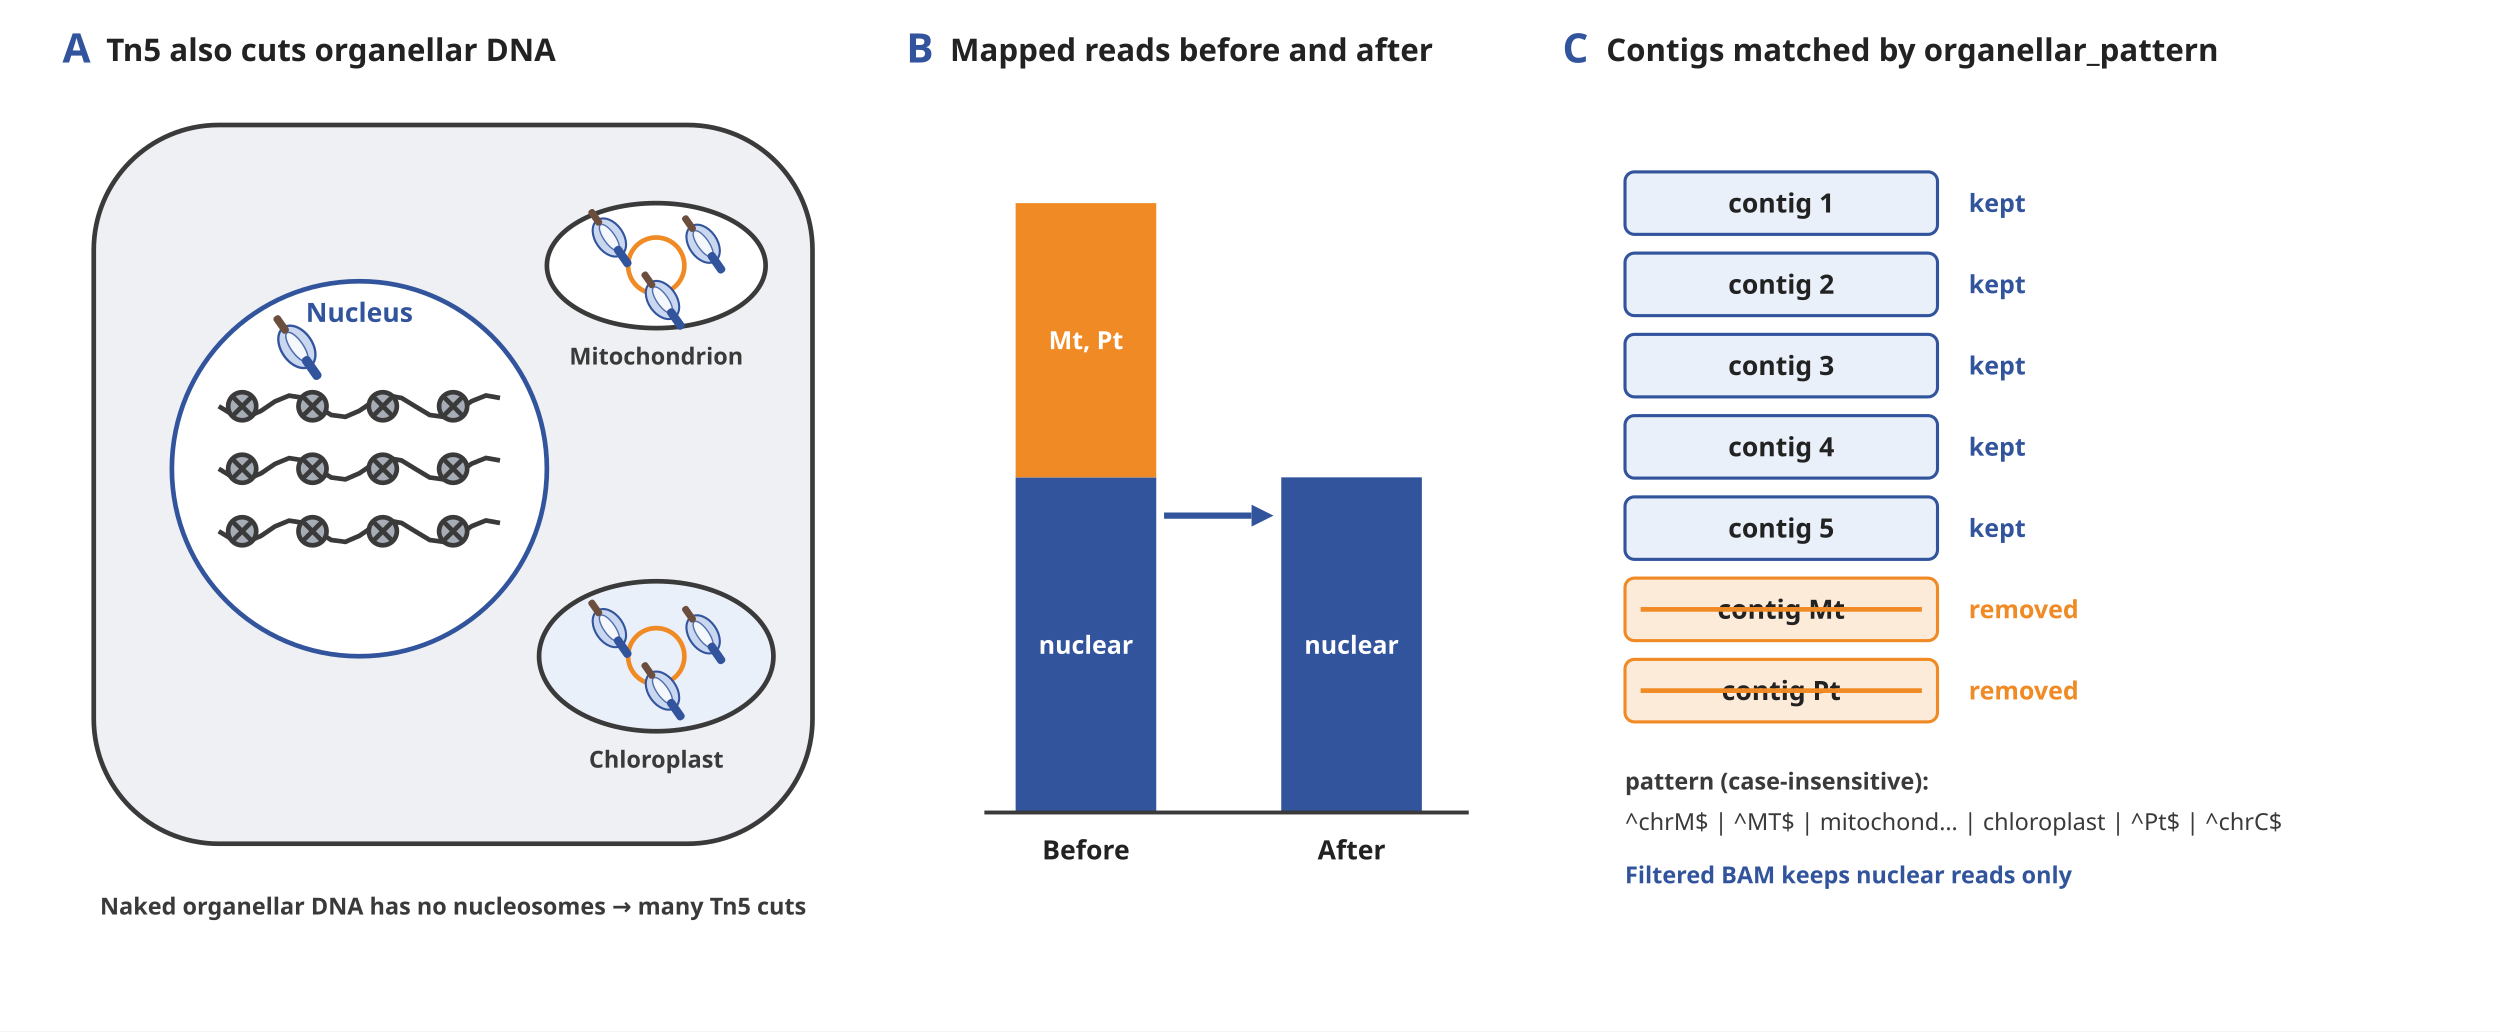
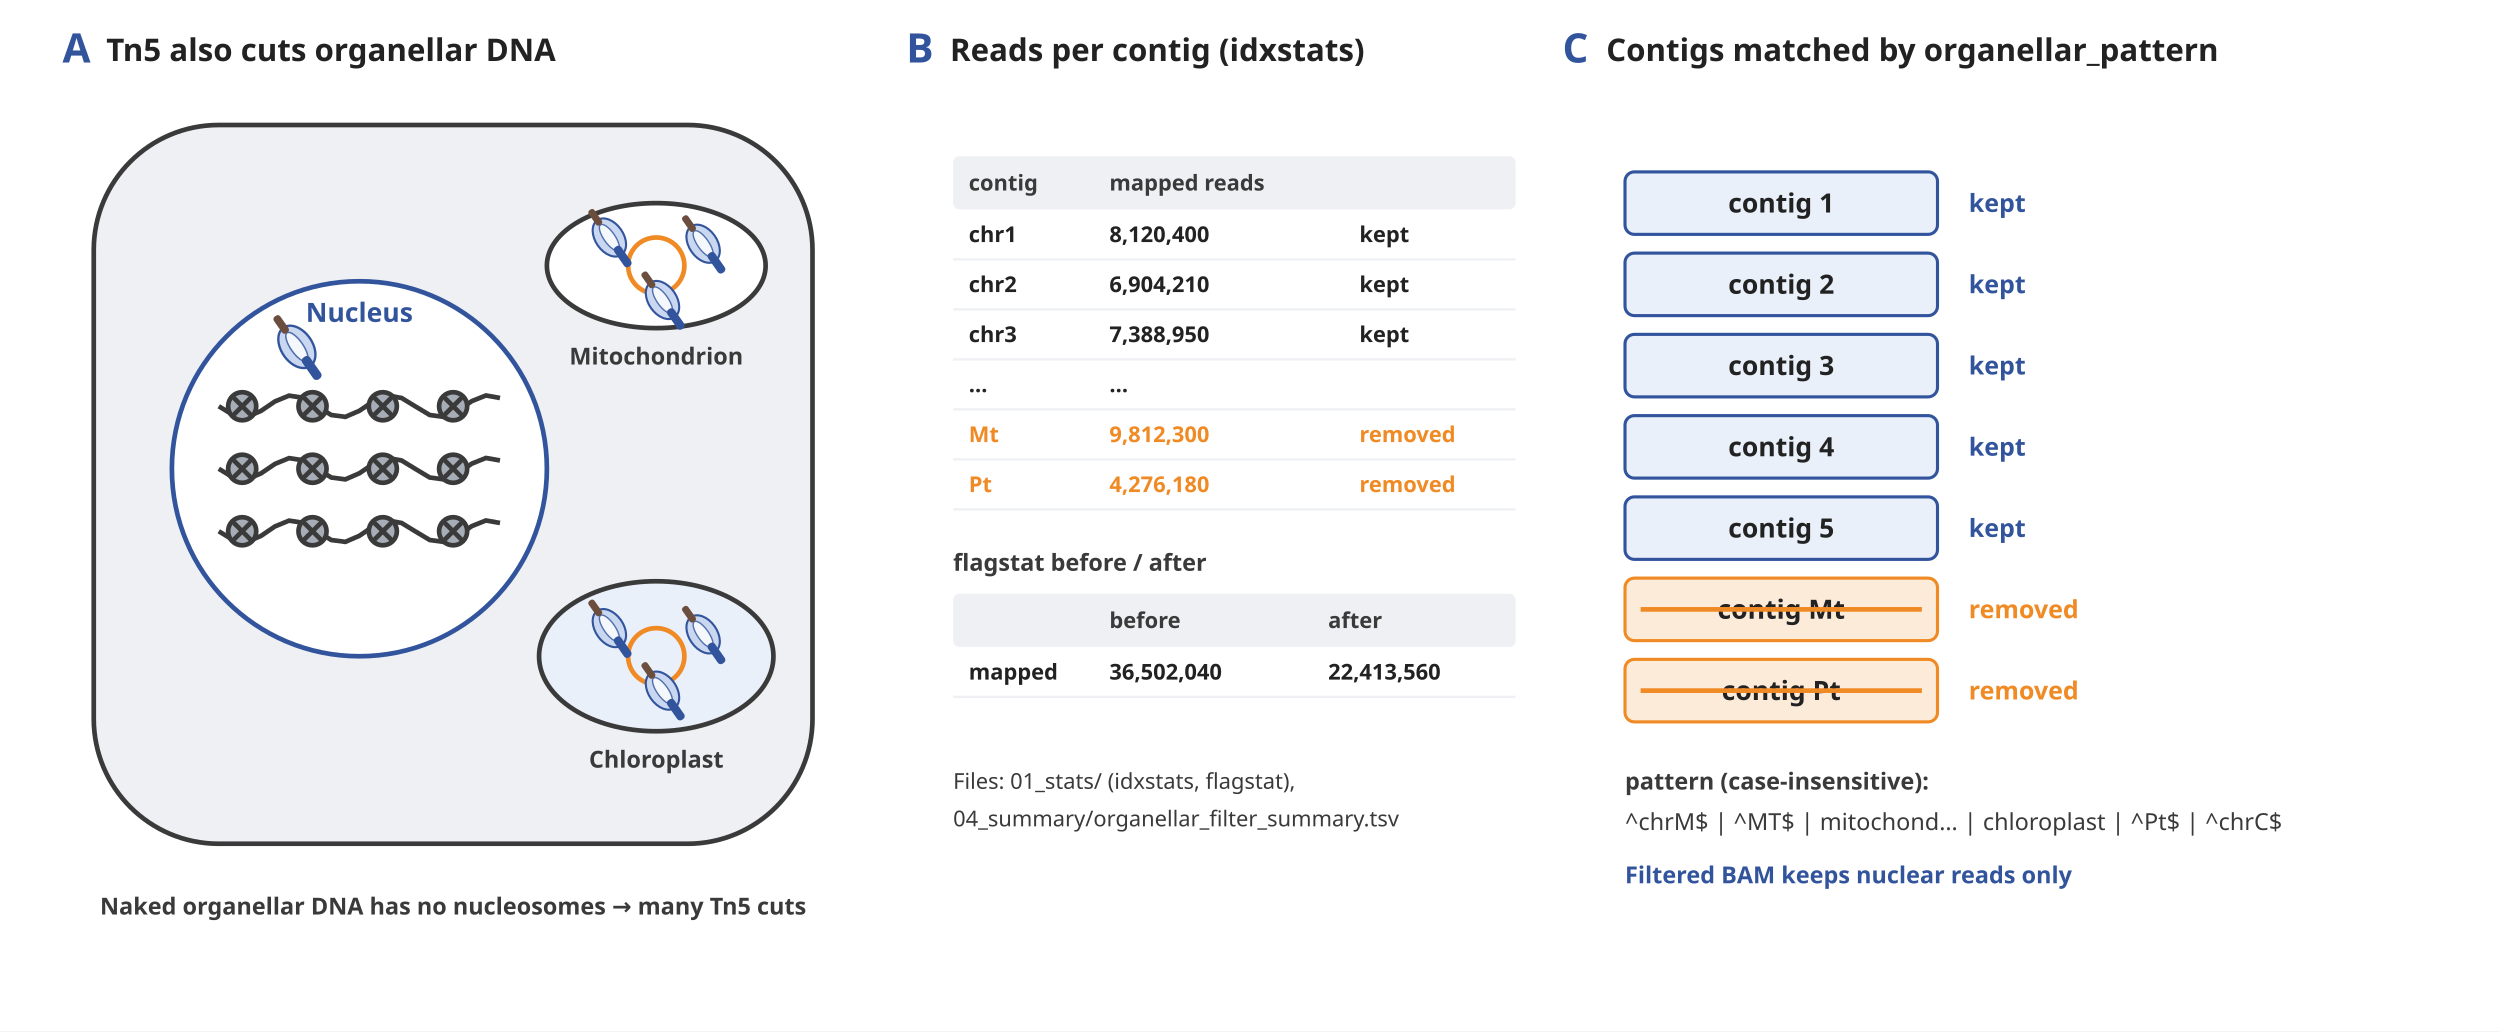
<svg xmlns="http://www.w3.org/2000/svg" width="1600" height="660" viewBox="0 0 1600 660">
  <rect width="1600" height="660" fill="#FFFFFF" />
  <text x="40" y="40" font-family="Pretendard, sans-serif" font-size="26" font-weight="800" fill="#32549C">A</text>
  <text x="68.0" y="32.0" font-family="Pretendard, sans-serif" font-size="20" font-weight="700" fill="#222222" text-anchor="start" dominant-baseline="middle">Tn5 also cuts organellar DNA</text>
  <rect x="60" y="80" width="460" height="460" rx="80" fill="#EEF0F3" stroke="#3A3A3A" stroke-width="3" />
  <circle cx="230" cy="300" r="120" fill="#fff" stroke="#32549C" stroke-width="3" />
  <text x="230.0" y="200.0" font-family="Pretendard, sans-serif" font-size="17" font-weight="700" fill="#32549C" text-anchor="middle" dominant-baseline="middle">Nucleus</text>
  <polyline points="140.0,260.0 149.0,265.5 158.0,266.8 167.0,263.0 176.0,256.9 185.0,253.2 194.0,254.6 203.0,260.1 212.0,265.6 221.0,266.8 230.0,262.9 239.0,256.8 248.0,253.1 257.0,254.7 266.0,260.2 275.0,265.6 284.0,266.8 293.0,262.8 302.0,256.7 311.0,253.1 320.0,254.7" fill="none" stroke="#3A3A3A" stroke-width="3" />
  <circle cx="155.0" cy="260.0" r="9" fill="#A7ADB6" stroke="#3A3A3A" stroke-width="3" />
  <path d="M150.1,255.1 L159.9,264.9 M150.1,264.9 L159.9,255.1" stroke="#3A3A3A" stroke-width="3" stroke-linecap="round" />
  <circle cx="200.0" cy="260.0" r="9" fill="#A7ADB6" stroke="#3A3A3A" stroke-width="3" />
  <path d="M195.1,255.1 L204.9,264.9 M195.1,264.9 L204.9,255.1" stroke="#3A3A3A" stroke-width="3" stroke-linecap="round" />
  <circle cx="245.0" cy="260.0" r="9" fill="#A7ADB6" stroke="#3A3A3A" stroke-width="3" />
  <path d="M240.1,255.1 L249.9,264.9 M240.1,264.9 L249.9,255.1" stroke="#3A3A3A" stroke-width="3" stroke-linecap="round" />
  <circle cx="290.0" cy="260.0" r="9" fill="#A7ADB6" stroke="#3A3A3A" stroke-width="3" />
  <path d="M285.1,255.1 L294.9,264.9 M285.1,264.9 L294.9,255.1" stroke="#3A3A3A" stroke-width="3" stroke-linecap="round" />
  <polyline points="140.0,300.0 149.0,305.5 158.0,306.8 167.0,303.0 176.0,296.9 185.0,293.2 194.0,294.6 203.0,300.1 212.0,305.6 221.0,306.8 230.0,302.9 239.0,296.8 248.0,293.1 257.0,294.7 266.0,300.2 275.0,305.6 284.0,306.8 293.0,302.8 302.0,296.7 311.0,293.1 320.0,294.7" fill="none" stroke="#3A3A3A" stroke-width="3" />
  <circle cx="155.0" cy="300.0" r="9" fill="#A7ADB6" stroke="#3A3A3A" stroke-width="3" />
  <path d="M150.1,295.1 L159.9,304.9 M150.1,304.9 L159.9,295.1" stroke="#3A3A3A" stroke-width="3" stroke-linecap="round" />
  <circle cx="200.0" cy="300.0" r="9" fill="#A7ADB6" stroke="#3A3A3A" stroke-width="3" />
  <path d="M195.1,295.1 L204.9,304.9 M195.1,304.9 L204.9,295.1" stroke="#3A3A3A" stroke-width="3" stroke-linecap="round" />
  <circle cx="245.0" cy="300.0" r="9" fill="#A7ADB6" stroke="#3A3A3A" stroke-width="3" />
  <path d="M240.1,295.1 L249.9,304.9 M240.1,304.9 L249.9,295.1" stroke="#3A3A3A" stroke-width="3" stroke-linecap="round" />
  <circle cx="290.0" cy="300.0" r="9" fill="#A7ADB6" stroke="#3A3A3A" stroke-width="3" />
  <path d="M285.1,295.1 L294.9,304.9 M285.1,304.9 L294.9,295.1" stroke="#3A3A3A" stroke-width="3" stroke-linecap="round" />
  <polyline points="140.0,340.0 149.0,345.5 158.0,346.8 167.0,343.0 176.0,336.9 185.0,333.2 194.0,334.6 203.0,340.1 212.0,345.6 221.0,346.8 230.0,342.9 239.0,336.8 248.0,333.1 257.0,334.7 266.0,340.2 275.0,345.6 284.0,346.8 293.0,342.8 302.0,336.7 311.0,333.1 320.0,334.7" fill="none" stroke="#3A3A3A" stroke-width="3" />
  <circle cx="155.0" cy="340.0" r="9" fill="#A7ADB6" stroke="#3A3A3A" stroke-width="3" />
  <path d="M150.1,335.1 L159.9,344.9 M150.1,344.9 L159.9,335.1" stroke="#3A3A3A" stroke-width="3" stroke-linecap="round" />
  <circle cx="200.0" cy="340.0" r="9" fill="#A7ADB6" stroke="#3A3A3A" stroke-width="3" />
  <path d="M195.1,335.1 L204.9,344.9 M195.1,344.9 L204.9,335.1" stroke="#3A3A3A" stroke-width="3" stroke-linecap="round" />
  <circle cx="245.0" cy="340.0" r="9" fill="#A7ADB6" stroke="#3A3A3A" stroke-width="3" />
  <path d="M240.1,335.1 L249.9,344.9 M240.1,344.9 L249.9,335.1" stroke="#3A3A3A" stroke-width="3" stroke-linecap="round" />
  <circle cx="290.0" cy="340.0" r="9" fill="#A7ADB6" stroke="#3A3A3A" stroke-width="3" />
  <path d="M285.1,335.1 L294.9,344.9 M285.1,344.9 L294.9,335.1" stroke="#3A3A3A" stroke-width="3" stroke-linecap="round" />
  <g transform="translate(190.0,222.0) scale(0.5) rotate(-35)">
    <ellipse rx="20" ry="30" fill="#C9D7F0" stroke="#32549C" stroke-width="3" />
    <ellipse rx="8" ry="22" fill="#fff" stroke="#32549C" stroke-width="2" opacity="0.8" />
    <rect x="-5" y="-48" width="10" height="26" rx="4" fill="#6B4E3D" />
    <rect x="-6" y="16" width="12" height="34" rx="5" fill="#32549C" />
  </g>
  <ellipse cx="420" cy="170" rx="70" ry="40" fill="#fff" stroke="#3A3A3A" stroke-width="3" />
  <circle cx="420" cy="170" r="18" fill="none" stroke="#F08A24" stroke-width="3" />
  <text x="420.0" y="228.0" font-family="Pretendard, sans-serif" font-size="15" font-weight="700" fill="#3A3A3A" text-anchor="middle" dominant-baseline="middle">Mitochondrion</text>
  <g transform="translate(390.0,152.0) scale(0.45) rotate(-35)">
    <ellipse rx="20" ry="30" fill="#C9D7F0" stroke="#32549C" stroke-width="3" />
    <ellipse rx="8" ry="22" fill="#fff" stroke="#32549C" stroke-width="2" opacity="0.8" />
    <rect x="-5" y="-48" width="10" height="26" rx="4" fill="#6B4E3D" />
    <rect x="-6" y="16" width="12" height="34" rx="5" fill="#32549C" />
  </g>
  <g transform="translate(450.0,156.0) scale(0.45) rotate(-35)">
    <ellipse rx="20" ry="30" fill="#C9D7F0" stroke="#32549C" stroke-width="3" />
    <ellipse rx="8" ry="22" fill="#fff" stroke="#32549C" stroke-width="2" opacity="0.8" />
    <rect x="-5" y="-48" width="10" height="26" rx="4" fill="#6B4E3D" />
    <rect x="-6" y="16" width="12" height="34" rx="5" fill="#32549C" />
  </g>
  <g transform="translate(424.0,192.0) scale(0.45) rotate(-35)">
    <ellipse rx="20" ry="30" fill="#C9D7F0" stroke="#32549C" stroke-width="3" />
    <ellipse rx="8" ry="22" fill="#fff" stroke="#32549C" stroke-width="2" opacity="0.8" />
    <rect x="-5" y="-48" width="10" height="26" rx="4" fill="#6B4E3D" />
    <rect x="-6" y="16" width="12" height="34" rx="5" fill="#32549C" />
  </g>
  <ellipse cx="420" cy="420" rx="75" ry="48" fill="#EAF0FA" stroke="#3A3A3A" stroke-width="3" />
  <circle cx="420" cy="420" r="18" fill="none" stroke="#F08A24" stroke-width="3" />
  <text x="420.0" y="486.0" font-family="Pretendard, sans-serif" font-size="15" font-weight="700" fill="#3A3A3A" text-anchor="middle" dominant-baseline="middle">Chloroplast</text>
  <g transform="translate(390.0,402.0) scale(0.45) rotate(-35)">
    <ellipse rx="20" ry="30" fill="#C9D7F0" stroke="#32549C" stroke-width="3" />
    <ellipse rx="8" ry="22" fill="#fff" stroke="#32549C" stroke-width="2" opacity="0.8" />
    <rect x="-5" y="-48" width="10" height="26" rx="4" fill="#6B4E3D" />
    <rect x="-6" y="16" width="12" height="34" rx="5" fill="#32549C" />
  </g>
  <g transform="translate(450.0,406.0) scale(0.45) rotate(-35)">
    <ellipse rx="20" ry="30" fill="#C9D7F0" stroke="#32549C" stroke-width="3" />
    <ellipse rx="8" ry="22" fill="#fff" stroke="#32549C" stroke-width="2" opacity="0.8" />
    <rect x="-5" y="-48" width="10" height="26" rx="4" fill="#6B4E3D" />
    <rect x="-6" y="16" width="12" height="34" rx="5" fill="#32549C" />
  </g>
  <g transform="translate(424.0,442.0) scale(0.45) rotate(-35)">
    <ellipse rx="20" ry="30" fill="#C9D7F0" stroke="#32549C" stroke-width="3" />
    <ellipse rx="8" ry="22" fill="#fff" stroke="#32549C" stroke-width="2" opacity="0.8" />
    <rect x="-5" y="-48" width="10" height="26" rx="4" fill="#6B4E3D" />
    <rect x="-6" y="16" width="12" height="34" rx="5" fill="#32549C" />
  </g>
  <text x="290.0" y="580.0" font-family="Pretendard, sans-serif" font-size="15" font-weight="600" fill="#3A3A3A" text-anchor="middle" dominant-baseline="middle">Naked organellar DNA has no nucleosomes → many Tn5 cuts</text>
  <text x="580" y="40" font-family="Pretendard, sans-serif" font-size="26" font-weight="800" fill="#32549C">B</text>
-   <text x="608.0" y="32.0" font-family="Pretendard, sans-serif" font-size="20" font-weight="700" fill="#222222" text-anchor="start" dominant-baseline="middle">Mapped reads before and after</text>
-   <rect x="650.0" y="305.5" width="90.0" height="214.5" rx="0" fill="#32549C" opacity="1" />
-   <rect x="650.0" y="130.0" width="90.0" height="175.5" rx="0" fill="#F08A24" opacity="1" />
-   <text x="695.0" y="217.8" font-family="Pretendard, sans-serif" font-size="16" font-weight="700" fill="#fff" text-anchor="middle" dominant-baseline="middle">Mt, Pt</text>
-   <text x="695.0" y="412.8" font-family="Pretendard, sans-serif" font-size="16" font-weight="700" fill="#fff" text-anchor="middle" dominant-baseline="middle">nuclear</text>
-   <text x="695.0" y="544.0" font-family="Pretendard, sans-serif" font-size="17" font-weight="700" fill="#222222" text-anchor="middle" dominant-baseline="middle">Before</text>
-   <rect x="820.0" y="305.5" width="90.0" height="214.5" rx="0" fill="#32549C" opacity="1" />
-   <text x="865.0" y="412.8" font-family="Pretendard, sans-serif" font-size="16" font-weight="700" fill="#fff" text-anchor="middle" dominant-baseline="middle">nuclear</text>
-   <text x="865.0" y="544.0" font-family="Pretendard, sans-serif" font-size="17" font-weight="700" fill="#222222" text-anchor="middle" dominant-baseline="middle">After</text>
-   <line x1="630.0" y1="520.0" x2="940.0" y2="520.0" stroke="#3A3A3A" stroke-width="2.5" />
-   <line x1="745.0" y1="330.0" x2="801.0" y2="330.0" stroke="#32549C" stroke-width="4" />
-   <path d="M815.0,330.0 L801.0,323.0 L801.0,337.0 Z" fill="#32549C" />
+   <text x="608.0" y="32.0" font-family="Pretendard, sans-serif" font-size="20" font-weight="700" fill="#222222" text-anchor="start" dominant-baseline="middle">Reads per contig (idxstats)</text>
+   <rect x="610.0" y="100.0" width="360.0" height="34.0" rx="4" fill="#EEF0F3" opacity="1" />
+   <text x="620.0" y="117.0" font-family="Pretendard, sans-serif" font-size="14" font-weight="700" fill="#3A3A3A" text-anchor="start" dominant-baseline="middle">contig</text>
+   <text x="710.0" y="117.0" font-family="Pretendard, sans-serif" font-size="14" font-weight="700" fill="#3A3A3A" text-anchor="start" dominant-baseline="middle">mapped reads</text>
+   <text x="870.0" y="117.0" font-family="Pretendard, sans-serif" font-size="14" font-weight="700" fill="#3A3A3A" text-anchor="start" dominant-baseline="middle" />
+   <line x1="610.0" y1="166.0" x2="970.0" y2="166.0" stroke="#EEF0F3" stroke-width="1.5" />
+   <text x="620.0" y="150.0" font-family="Pretendard, sans-serif" font-size="14" font-weight="600" fill="#222222" text-anchor="start" dominant-baseline="middle">chr1</text>
+   <text x="710.0" y="150.0" font-family="Pretendard, sans-serif" font-size="14" font-weight="600" fill="#222222" text-anchor="start" dominant-baseline="middle">8,120,400</text>
+   <text x="870.0" y="150.0" font-family="Pretendard, sans-serif" font-size="14" font-weight="600" fill="#222222" text-anchor="start" dominant-baseline="middle">kept</text>
+   <line x1="610.0" y1="198.0" x2="970.0" y2="198.0" stroke="#EEF0F3" stroke-width="1.5" />
+   <text x="620.0" y="182.0" font-family="Pretendard, sans-serif" font-size="14" font-weight="600" fill="#222222" text-anchor="start" dominant-baseline="middle">chr2</text>
+   <text x="710.0" y="182.0" font-family="Pretendard, sans-serif" font-size="14" font-weight="600" fill="#222222" text-anchor="start" dominant-baseline="middle">6,904,210</text>
+   <text x="870.0" y="182.0" font-family="Pretendard, sans-serif" font-size="14" font-weight="600" fill="#222222" text-anchor="start" dominant-baseline="middle">kept</text>
+   <line x1="610.0" y1="230.0" x2="970.0" y2="230.0" stroke="#EEF0F3" stroke-width="1.5" />
+   <text x="620.0" y="214.0" font-family="Pretendard, sans-serif" font-size="14" font-weight="600" fill="#222222" text-anchor="start" dominant-baseline="middle">chr3</text>
+   <text x="710.0" y="214.0" font-family="Pretendard, sans-serif" font-size="14" font-weight="600" fill="#222222" text-anchor="start" dominant-baseline="middle">7,388,950</text>
+   <text x="870.0" y="214.0" font-family="Pretendard, sans-serif" font-size="14" font-weight="600" fill="#222222" text-anchor="start" dominant-baseline="middle">kept</text>
+   <line x1="610.0" y1="262.0" x2="970.0" y2="262.0" stroke="#EEF0F3" stroke-width="1.5" />
+   <text x="620.0" y="246.0" font-family="Pretendard, sans-serif" font-size="14" font-weight="600" fill="#222222" text-anchor="start" dominant-baseline="middle">…</text>
+   <text x="710.0" y="246.0" font-family="Pretendard, sans-serif" font-size="14" font-weight="600" fill="#222222" text-anchor="start" dominant-baseline="middle">…</text>
+   <text x="870.0" y="246.0" font-family="Pretendard, sans-serif" font-size="14" font-weight="600" fill="#222222" text-anchor="start" dominant-baseline="middle" />
+   <line x1="610.0" y1="294.0" x2="970.0" y2="294.0" stroke="#EEF0F3" stroke-width="1.5" />
+   <text x="620.0" y="278.0" font-family="Pretendard, sans-serif" font-size="14" font-weight="600" fill="#F08A24" text-anchor="start" dominant-baseline="middle">Mt</text>
+   <text x="710.0" y="278.0" font-family="Pretendard, sans-serif" font-size="14" font-weight="600" fill="#F08A24" text-anchor="start" dominant-baseline="middle">9,812,300</text>
+   <text x="870.0" y="278.0" font-family="Pretendard, sans-serif" font-size="14" font-weight="600" fill="#F08A24" text-anchor="start" dominant-baseline="middle">removed</text>
+   <line x1="610.0" y1="326.0" x2="970.0" y2="326.0" stroke="#EEF0F3" stroke-width="1.5" />
+   <text x="620.0" y="310.0" font-family="Pretendard, sans-serif" font-size="14" font-weight="600" fill="#F08A24" text-anchor="start" dominant-baseline="middle">Pt</text>
+   <text x="710.0" y="310.0" font-family="Pretendard, sans-serif" font-size="14" font-weight="600" fill="#F08A24" text-anchor="start" dominant-baseline="middle">4,276,180</text>
+   <text x="870.0" y="310.0" font-family="Pretendard, sans-serif" font-size="14" font-weight="600" fill="#F08A24" text-anchor="start" dominant-baseline="middle">removed</text>
+   <text x="610.0" y="360.0" font-family="Pretendard, sans-serif" font-size="15" font-weight="700" fill="#3A3A3A" text-anchor="start" dominant-baseline="middle">flagstat before / after</text>
+   <rect x="610.0" y="380.0" width="360.0" height="34.0" rx="4" fill="#EEF0F3" opacity="1" />
+   <text x="620.0" y="397.0" font-family="Pretendard, sans-serif" font-size="14" font-weight="700" fill="#3A3A3A" text-anchor="start" dominant-baseline="middle" />
+   <text x="710.0" y="397.0" font-family="Pretendard, sans-serif" font-size="14" font-weight="700" fill="#3A3A3A" text-anchor="start" dominant-baseline="middle">before</text>
+   <text x="850.0" y="397.0" font-family="Pretendard, sans-serif" font-size="14" font-weight="700" fill="#3A3A3A" text-anchor="start" dominant-baseline="middle">after</text>
+   <line x1="610.0" y1="446.0" x2="970.0" y2="446.0" stroke="#EEF0F3" stroke-width="1.5" />
+   <text x="620.0" y="430.0" font-family="Pretendard, sans-serif" font-size="14" font-weight="600" fill="#222222" text-anchor="start" dominant-baseline="middle">mapped</text>
+   <text x="710.0" y="430.0" font-family="Pretendard, sans-serif" font-size="14" font-weight="600" fill="#222222" text-anchor="start" dominant-baseline="middle">36,502,040</text>
+   <text x="850.0" y="430.0" font-family="Pretendard, sans-serif" font-size="14" font-weight="600" fill="#222222" text-anchor="start" dominant-baseline="middle">22,413,560</text>
+   <text x="610.0" y="500.0" font-family="Pretendard, sans-serif" font-size="14" font-weight="500" fill="#3A3A3A" text-anchor="start" dominant-baseline="middle">Files: 01_stats/ (idxstats, flagstat),</text>
+   <text x="610.0" y="524.0" font-family="Pretendard, sans-serif" font-size="14" font-weight="500" fill="#3A3A3A" text-anchor="start" dominant-baseline="middle">04_summary/organellar_filter_summary.tsv</text>
  <text x="1000" y="40" font-family="Pretendard, sans-serif" font-size="26" font-weight="800" fill="#32549C">C</text>
  <text x="1028.0" y="32.0" font-family="Pretendard, sans-serif" font-size="20" font-weight="700" fill="#222222" text-anchor="start" dominant-baseline="middle">Contigs matched by organellar_pattern</text>
  <rect x="1040.0" y="110.0" width="200.0" height="40.0" rx="6" fill="#EAF0FA" stroke="#32549C" stroke-width="2" opacity="1" />
  <text x="1140.0" y="130.0" font-family="Pretendard, sans-serif" font-size="17" font-weight="600" fill="#222222" text-anchor="middle" dominant-baseline="middle">contig 1</text>
  <text x="1260.0" y="130.0" font-family="Pretendard, sans-serif" font-size="16" font-weight="600" fill="#32549C" text-anchor="start" dominant-baseline="middle">kept</text>
  <rect x="1040.0" y="162.0" width="200.0" height="40.0" rx="6" fill="#EAF0FA" stroke="#32549C" stroke-width="2" opacity="1" />
  <text x="1140.0" y="182.0" font-family="Pretendard, sans-serif" font-size="17" font-weight="600" fill="#222222" text-anchor="middle" dominant-baseline="middle">contig 2</text>
  <text x="1260.0" y="182.0" font-family="Pretendard, sans-serif" font-size="16" font-weight="600" fill="#32549C" text-anchor="start" dominant-baseline="middle">kept</text>
  <rect x="1040.0" y="214.0" width="200.0" height="40.0" rx="6" fill="#EAF0FA" stroke="#32549C" stroke-width="2" opacity="1" />
  <text x="1140.0" y="234.0" font-family="Pretendard, sans-serif" font-size="17" font-weight="600" fill="#222222" text-anchor="middle" dominant-baseline="middle">contig 3</text>
  <text x="1260.0" y="234.0" font-family="Pretendard, sans-serif" font-size="16" font-weight="600" fill="#32549C" text-anchor="start" dominant-baseline="middle">kept</text>
  <rect x="1040.0" y="266.0" width="200.0" height="40.0" rx="6" fill="#EAF0FA" stroke="#32549C" stroke-width="2" opacity="1" />
  <text x="1140.0" y="286.0" font-family="Pretendard, sans-serif" font-size="17" font-weight="600" fill="#222222" text-anchor="middle" dominant-baseline="middle">contig 4</text>
  <text x="1260.0" y="286.0" font-family="Pretendard, sans-serif" font-size="16" font-weight="600" fill="#32549C" text-anchor="start" dominant-baseline="middle">kept</text>
  <rect x="1040.0" y="318.0" width="200.0" height="40.0" rx="6" fill="#EAF0FA" stroke="#32549C" stroke-width="2" opacity="1" />
  <text x="1140.0" y="338.0" font-family="Pretendard, sans-serif" font-size="17" font-weight="600" fill="#222222" text-anchor="middle" dominant-baseline="middle">contig 5</text>
  <text x="1260.0" y="338.0" font-family="Pretendard, sans-serif" font-size="16" font-weight="600" fill="#32549C" text-anchor="start" dominant-baseline="middle">kept</text>
  <rect x="1040.0" y="370.0" width="200.0" height="40.0" rx="6" fill="#FDEBD9" stroke="#F08A24" stroke-width="2" opacity="1" />
  <text x="1140.0" y="390.0" font-family="Pretendard, sans-serif" font-size="17" font-weight="600" fill="#222222" text-anchor="middle" dominant-baseline="middle">contig Mt</text>
  <line x1="1050.0" y1="390.0" x2="1230.0" y2="390.0" stroke="#F08A24" stroke-width="3" />
  <text x="1260.0" y="390.0" font-family="Pretendard, sans-serif" font-size="16" font-weight="700" fill="#F08A24" text-anchor="start" dominant-baseline="middle">removed</text>
  <rect x="1040.0" y="422.0" width="200.0" height="40.0" rx="6" fill="#FDEBD9" stroke="#F08A24" stroke-width="2" opacity="1" />
  <text x="1140.0" y="442.0" font-family="Pretendard, sans-serif" font-size="17" font-weight="600" fill="#222222" text-anchor="middle" dominant-baseline="middle">contig Pt</text>
  <line x1="1050.0" y1="442.0" x2="1230.0" y2="442.0" stroke="#F08A24" stroke-width="3" />
  <text x="1260.0" y="442.0" font-family="Pretendard, sans-serif" font-size="16" font-weight="700" fill="#F08A24" text-anchor="start" dominant-baseline="middle">removed</text>
  <text x="1040.0" y="500.0" font-family="Pretendard, sans-serif" font-size="15" font-weight="600" fill="#3A3A3A" text-anchor="start" dominant-baseline="middle">pattern (case-insensitive):</text>
  <text x="1040.0" y="526.0" font-family="Pretendard, sans-serif" font-size="15" font-weight="500" fill="#3A3A3A" text-anchor="start" dominant-baseline="middle">^chrM$ | ^MT$ | mitochond… | chloroplast | ^Pt$ | ^chrC$</text>
  <text x="1040.0" y="560.0" font-family="Pretendard, sans-serif" font-size="15" font-weight="600" fill="#32549C" text-anchor="start" dominant-baseline="middle">Filtered BAM keeps nuclear reads only</text>
</svg>
